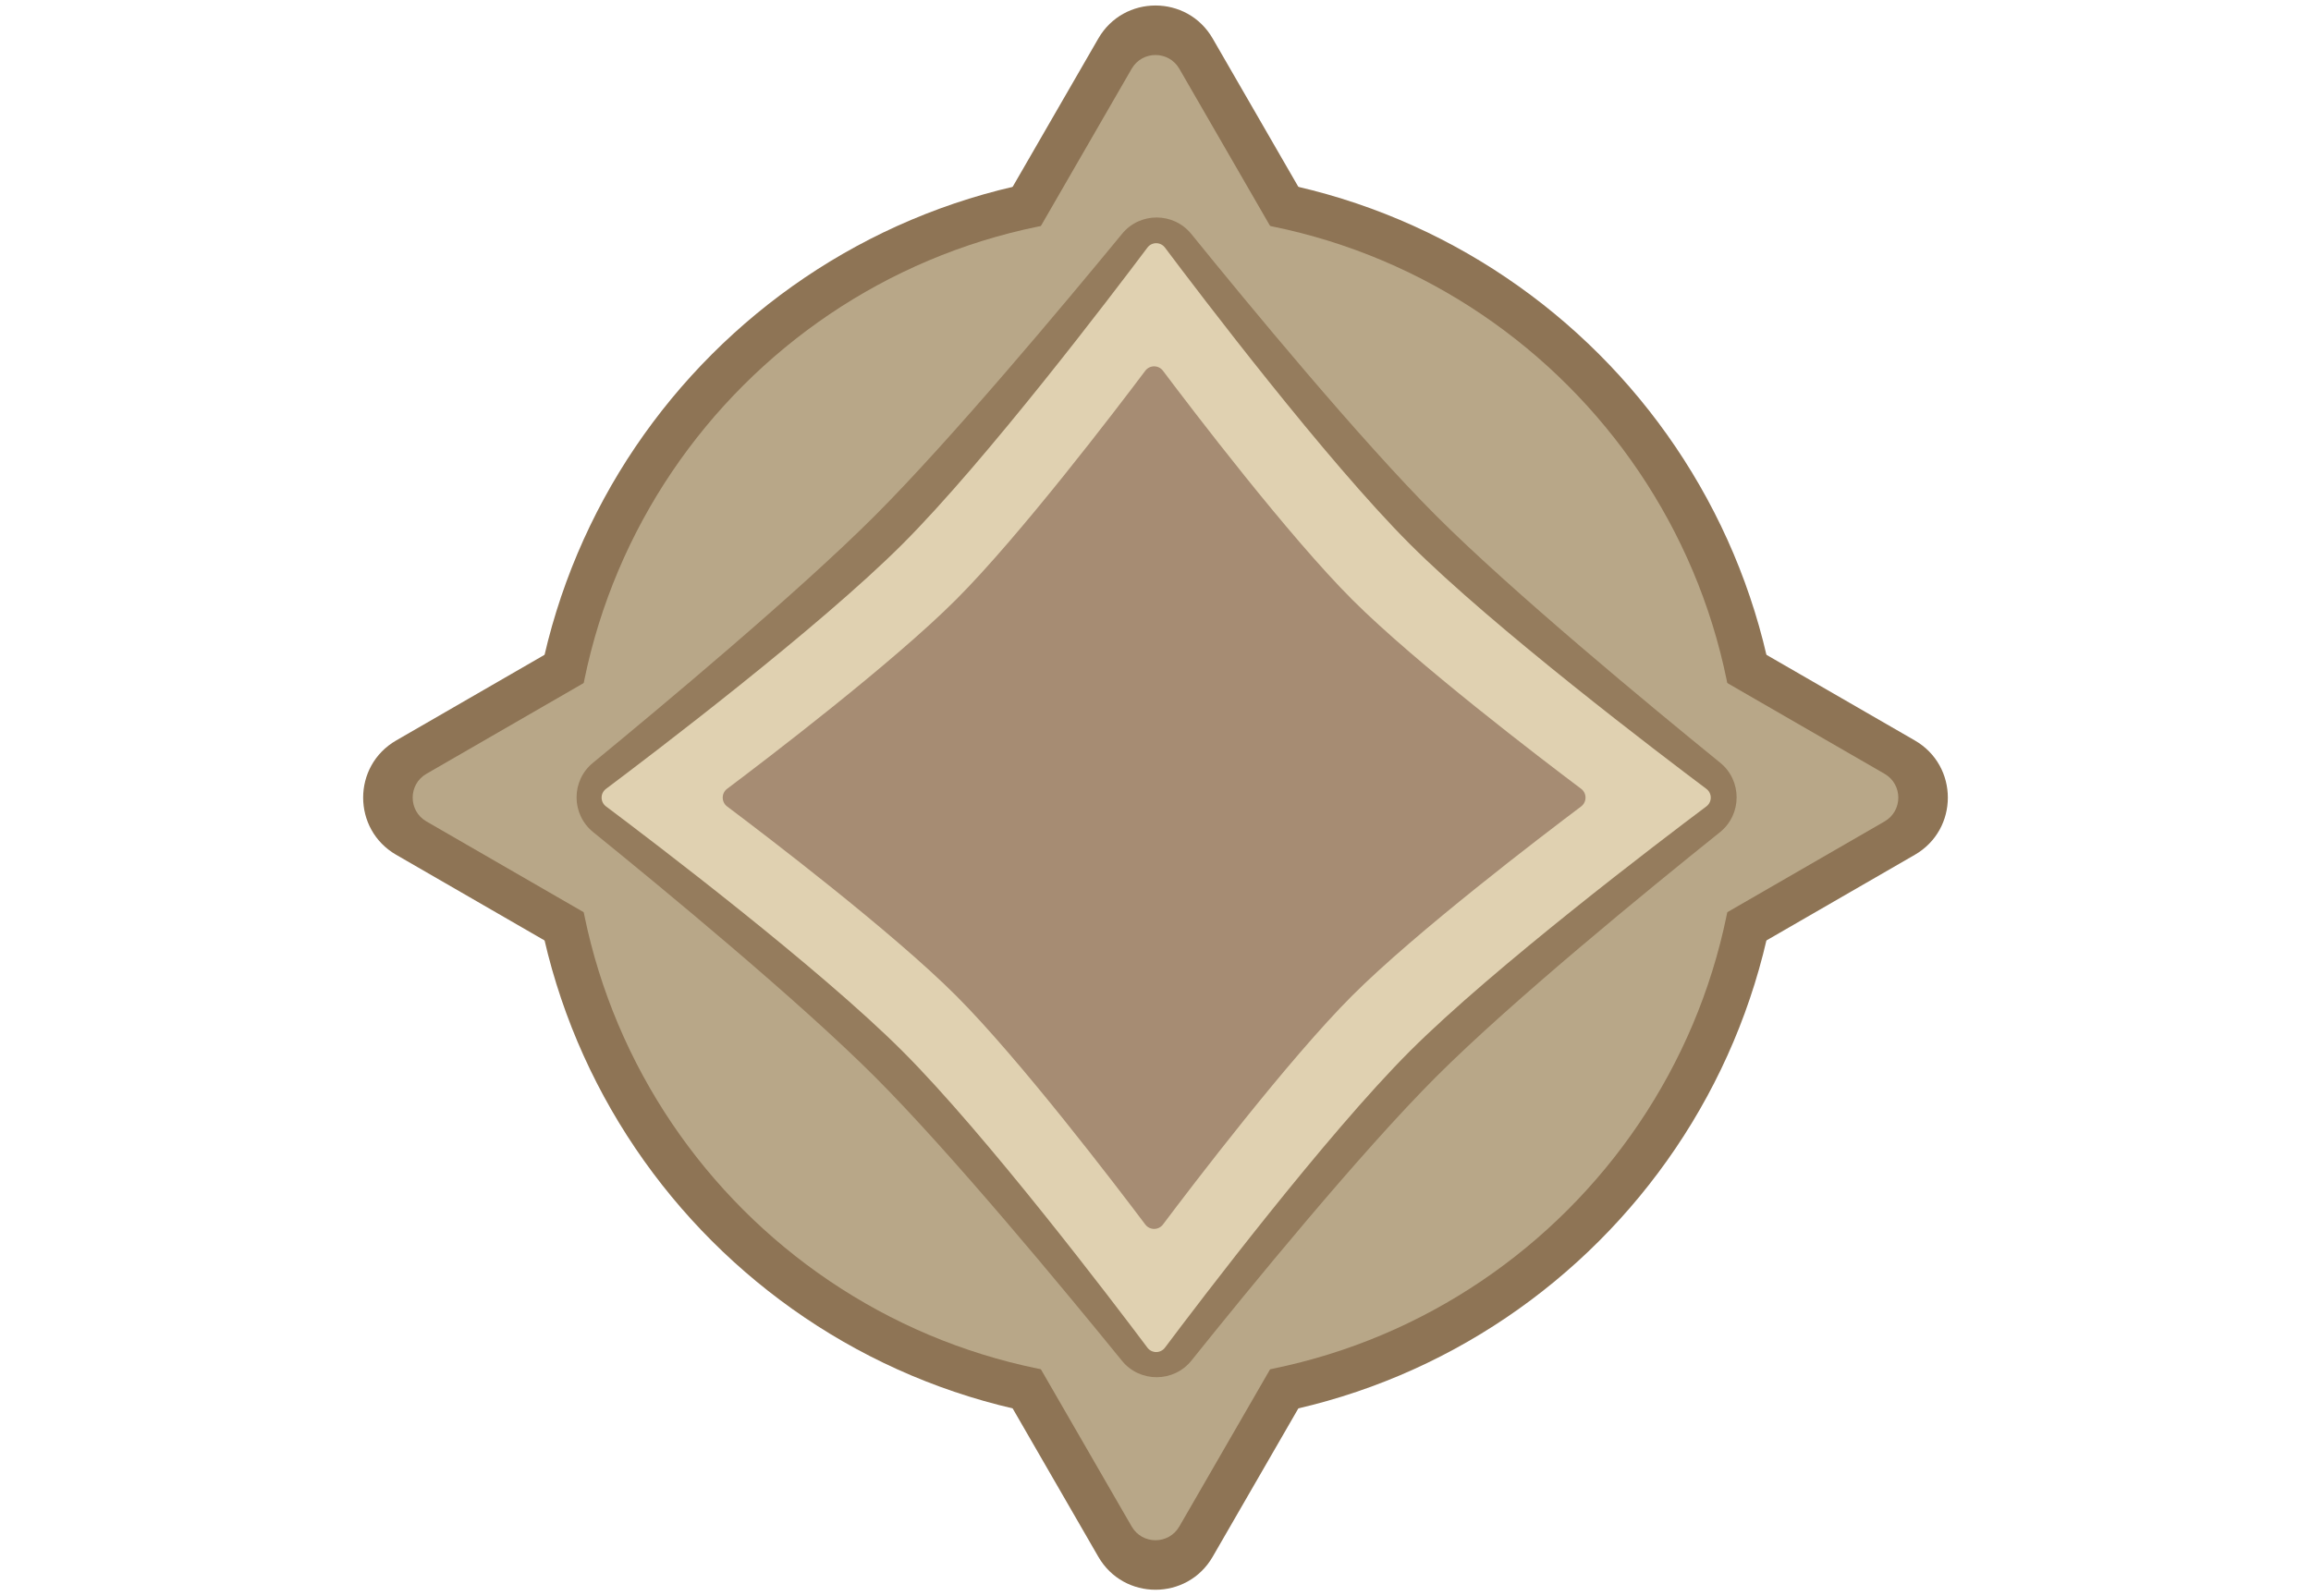
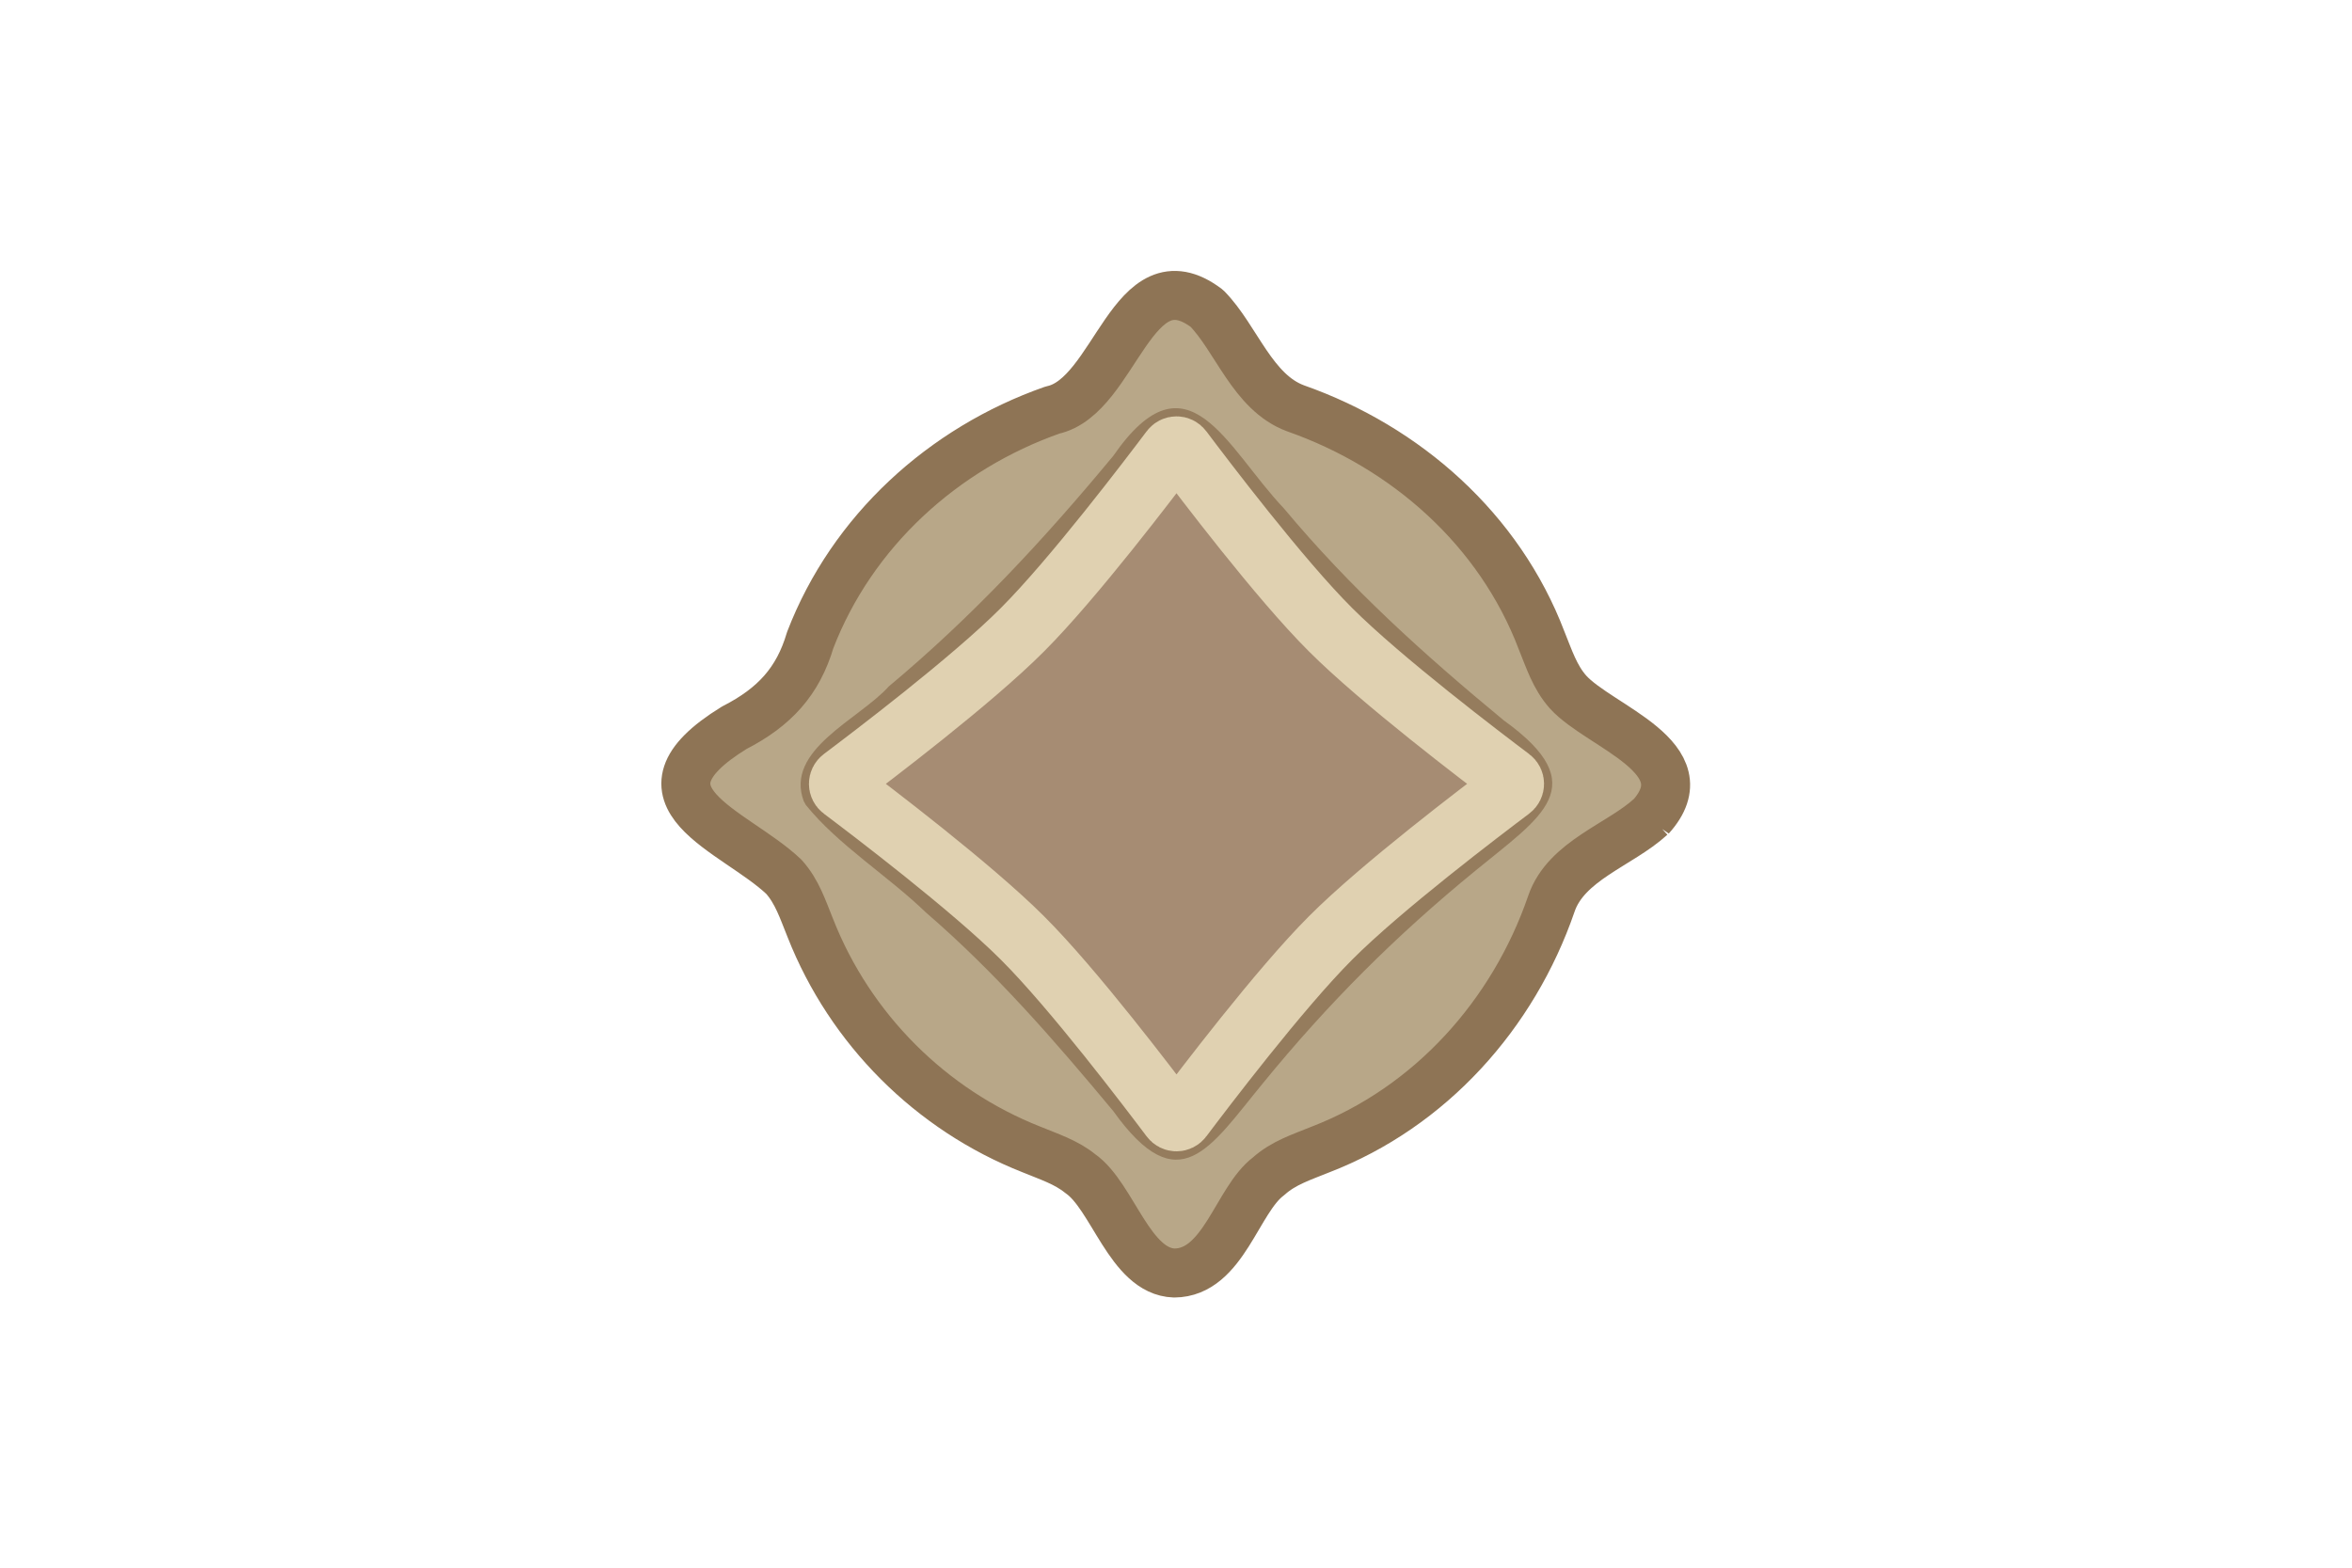
- <svg xmlns="http://www.w3.org/2000/svg" viewBox="0 0 420 290" fill="none">
-   <g>
-     <circle cx="210" cy="145" r="114" fill="#8E7455" />
-     <path d="M199.608 7C204.226 -1 215.774 -1 220.392 7L235.981 34C240.6 42 234.826 52 225.588 52H194.412C185.174 52 179.4 42 184.019 34L199.608 7Z" fill="#8E7455" />
-     <path d="M199.608 283C204.226 291 215.774 291 220.392 283L235.981 256C240.6 248 234.826 238 225.588 238H194.412C185.174 238 179.4 248 184.019 256L199.608 283Z" fill="#8E7455" />
-     <path d="M72 155.392C64 150.774 64 139.226 72 134.608L99 119.019C107 114.4 117 120.174 117 129.412L117 160.588C117 169.826 107 175.6 99 170.981L72 155.392Z" fill="#8E7455" />
-     <path d="M348 155.392C356 150.774 356 139.226 348 134.608L321 119.019C313 114.4 303 120.174 303 129.412L303 160.588C303 169.826 313 175.6 321 170.981L348 155.392Z" fill="#8E7455" />
-     <circle cx="210" cy="145" r="105.962" fill="#B8A788" />
-     <path d="M205.67 12.5C207.594 9.167 212.406 9.167 214.33 12.5L239.478 56.058C241.403 59.391 238.997 63.558 235.148 63.558H184.852C181.003 63.558 178.597 59.391 180.522 56.058L205.67 12.5Z" fill="#B8A788" />
-     <path d="M205.67 277.5C207.594 280.833 212.406 280.833 214.33 277.5L239.478 233.942C241.403 230.609 238.997 226.442 235.148 226.442H184.852C181.003 226.442 178.597 230.609 180.522 233.942L205.67 277.5Z" fill="#B8A788" />
-     <path d="M77.5 149.33C74.167 147.406 74.167 142.594 77.5 140.67L121.058 115.522C124.391 113.597 128.558 116.003 128.558 119.852L128.558 170.148C128.558 173.997 124.391 176.403 121.058 174.478L77.5 149.33Z" fill="#B8A788" />
-     <path d="M342.5 149.33C345.833 147.406 345.833 142.594 342.5 140.67L298.942 115.522C295.609 113.597 291.442 116.003 291.442 119.852L291.442 170.148C291.442 173.997 295.609 176.403 298.942 174.478L342.5 149.33Z" fill="#B8A788" />
-     <path d="M107.791 151.261C103.806 148.031 103.781 141.941 107.745 138.684C120.305 128.363 145.109 107.641 159 93.75C172.891 79.859 193.613 55.055 203.934 42.495C207.191 38.532 213.281 38.556 216.511 42.541C226.701 55.116 247.126 79.876 261 93.75C274.876 107.626 299.902 128.316 312.62 138.65C316.632 141.909 316.608 148.063 312.574 151.295C299.841 161.496 274.859 181.891 261 195.75C247.141 209.609 226.746 234.591 216.545 247.324C213.313 251.358 207.159 251.383 203.9 247.37C193.566 234.652 172.876 209.626 159 195.75C145.126 181.876 120.366 161.451 107.791 151.261Z" fill="#957C5D" />
-     <path d="M110.141 146.599C109.067 145.793 109.067 144.207 110.141 143.401C118.445 137.171 148.81 114.118 164.027 98.902C179.243 83.685 202.296 53.32 208.526 45.016C209.332 43.942 210.918 43.942 211.724 45.016C217.954 53.32 241.007 83.685 256.223 98.902C271.44 114.118 301.805 137.171 310.109 143.401C311.183 144.207 311.183 145.793 310.109 146.599C301.805 152.829 271.44 175.882 256.223 191.098C241.007 206.315 217.954 236.68 211.724 244.984C210.918 246.058 209.332 246.058 208.526 244.984C202.296 236.68 179.243 206.315 164.027 191.098C148.81 175.882 118.445 152.829 110.141 146.599Z" fill="#E0D1B1" />
-     <path d="M132.153 146.61C131.079 145.803 131.079 144.197 132.153 143.39C139.254 138.051 162.146 120.608 173.752 109.002C185.358 97.396 202.801 74.504 208.14 67.403C208.947 66.329 210.553 66.329 211.36 67.403C216.699 74.504 234.142 97.396 245.748 109.002C257.354 120.608 280.246 138.051 287.347 143.39C288.421 144.197 288.421 145.803 287.347 146.61C280.246 151.949 257.354 169.392 245.748 180.998C234.142 192.604 216.699 215.496 211.36 222.597C210.553 223.671 208.947 223.671 208.14 222.597C202.801 215.496 185.358 192.604 173.752 180.998C162.146 169.392 139.254 151.949 132.153 146.61Z" fill="#A68C73" />
-   </g>
+ <svg xmlns="http://www.w3.org/2000/svg" viewBox="0 0 96 64">
+   <path d="M67.38,33.34c-1.25,1.15-3.46,1.79-4.06,3.56-1.55,4.51-4.94,8.3-9.43,10.03-.76.31-1.5.54-2.11,1.09-1.29.96-1.84,3.94-3.85,3.95-1.82-.06-2.51-3.14-3.84-4.06-.58-.47-1.28-.69-1.98-.98-4.12-1.62-7.41-4.92-9.03-9.03-.31-.76-.54-1.5-1.09-2.11-2.02-1.91-6.62-3.25-2.02-6.08,1.64-.84,2.6-1.89,3.1-3.58,1.71-4.44,5.42-7.82,9.89-9.39,2.58-.55,3.25-6.45,6.3-4.15,1.2,1.22,1.86,3.43,3.62,4.08,4.52,1.59,8.32,4.95,10.04,9.47.31.76.54,1.5,1.08,2.11,1.29,1.43,5.56,2.68,3.37,5.11Z" fill="#b8a788" stroke="#8e7455" stroke-miterlimit="0" stroke-width="2" />
+   <path d="M32.81,32.72c-.8-2.11,2.26-3.35,3.47-4.7,3.4-2.84,6.32-5.98,9.16-9.41,3.04-4.39,4.62-.32,6.96,2.14,2.72,3.26,5.7,5.95,8.98,8.66,3.73,2.68,1.51,3.94-1.14,6.12-3.26,2.66-6.03,5.43-8.69,8.69-2.16,2.62-3.42,4.9-6.11,1.14-2.43-2.92-4.82-5.67-7.65-8.11-1.55-1.5-3.58-2.75-4.9-4.39l-.07-.13Z" fill="#957c5d" />
+   <path d="M34.38,32.22c-.15-.11-.15-.33,0-.44,1.13-.85,5.28-3.99,7.35-6.07,2.08-2.08,5.22-6.22,6.07-7.35.11-.15.33-.15.44,0,.85,1.13,3.99,5.28,6.07,7.35,2.08,2.08,6.22,5.22,7.35,6.07.15.11.15.33,0,.44-1.13.85-5.28,3.99-7.35,6.07-2.08,2.08-5.22,6.22-6.07,7.35-.11.15-.33.15-.44,0-.85-1.13-3.99-5.28-6.07-7.35-2.08-2.08-6.22-5.22-7.35-6.07Z" fill="#a68c73" stroke="#e0d1b1" stroke-miterlimit="10" stroke-width="2.5" />
</svg>
